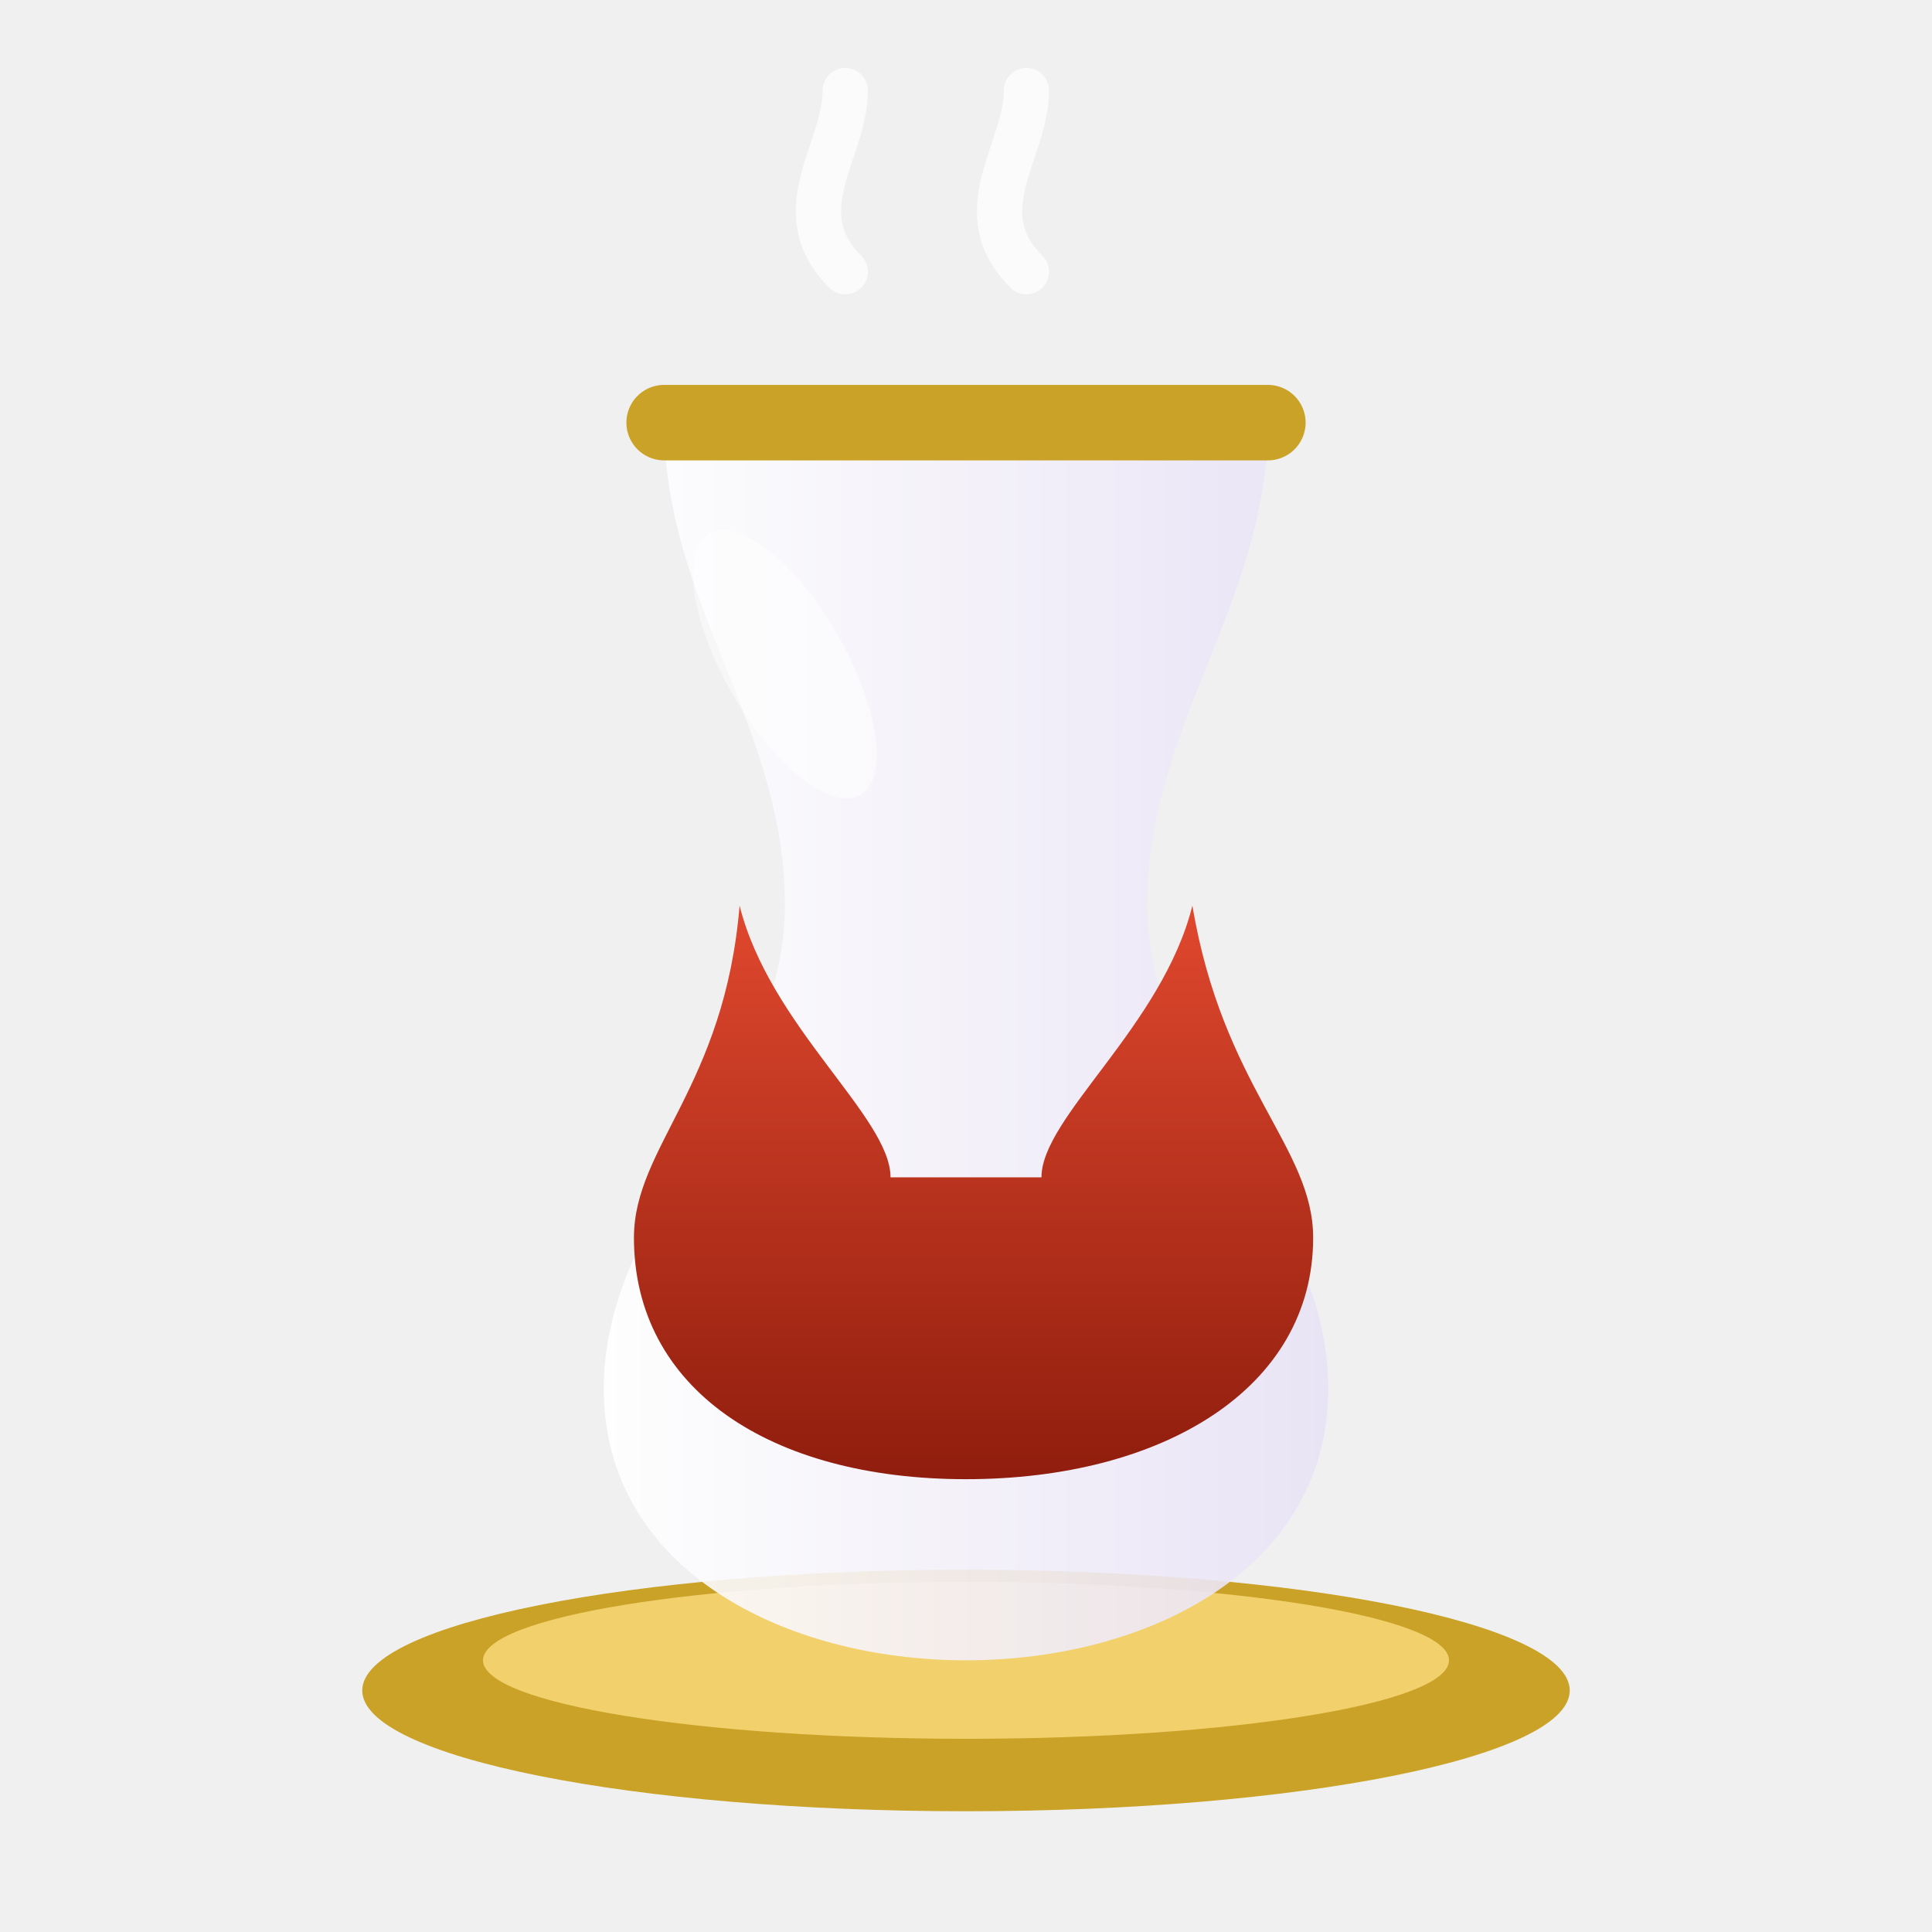
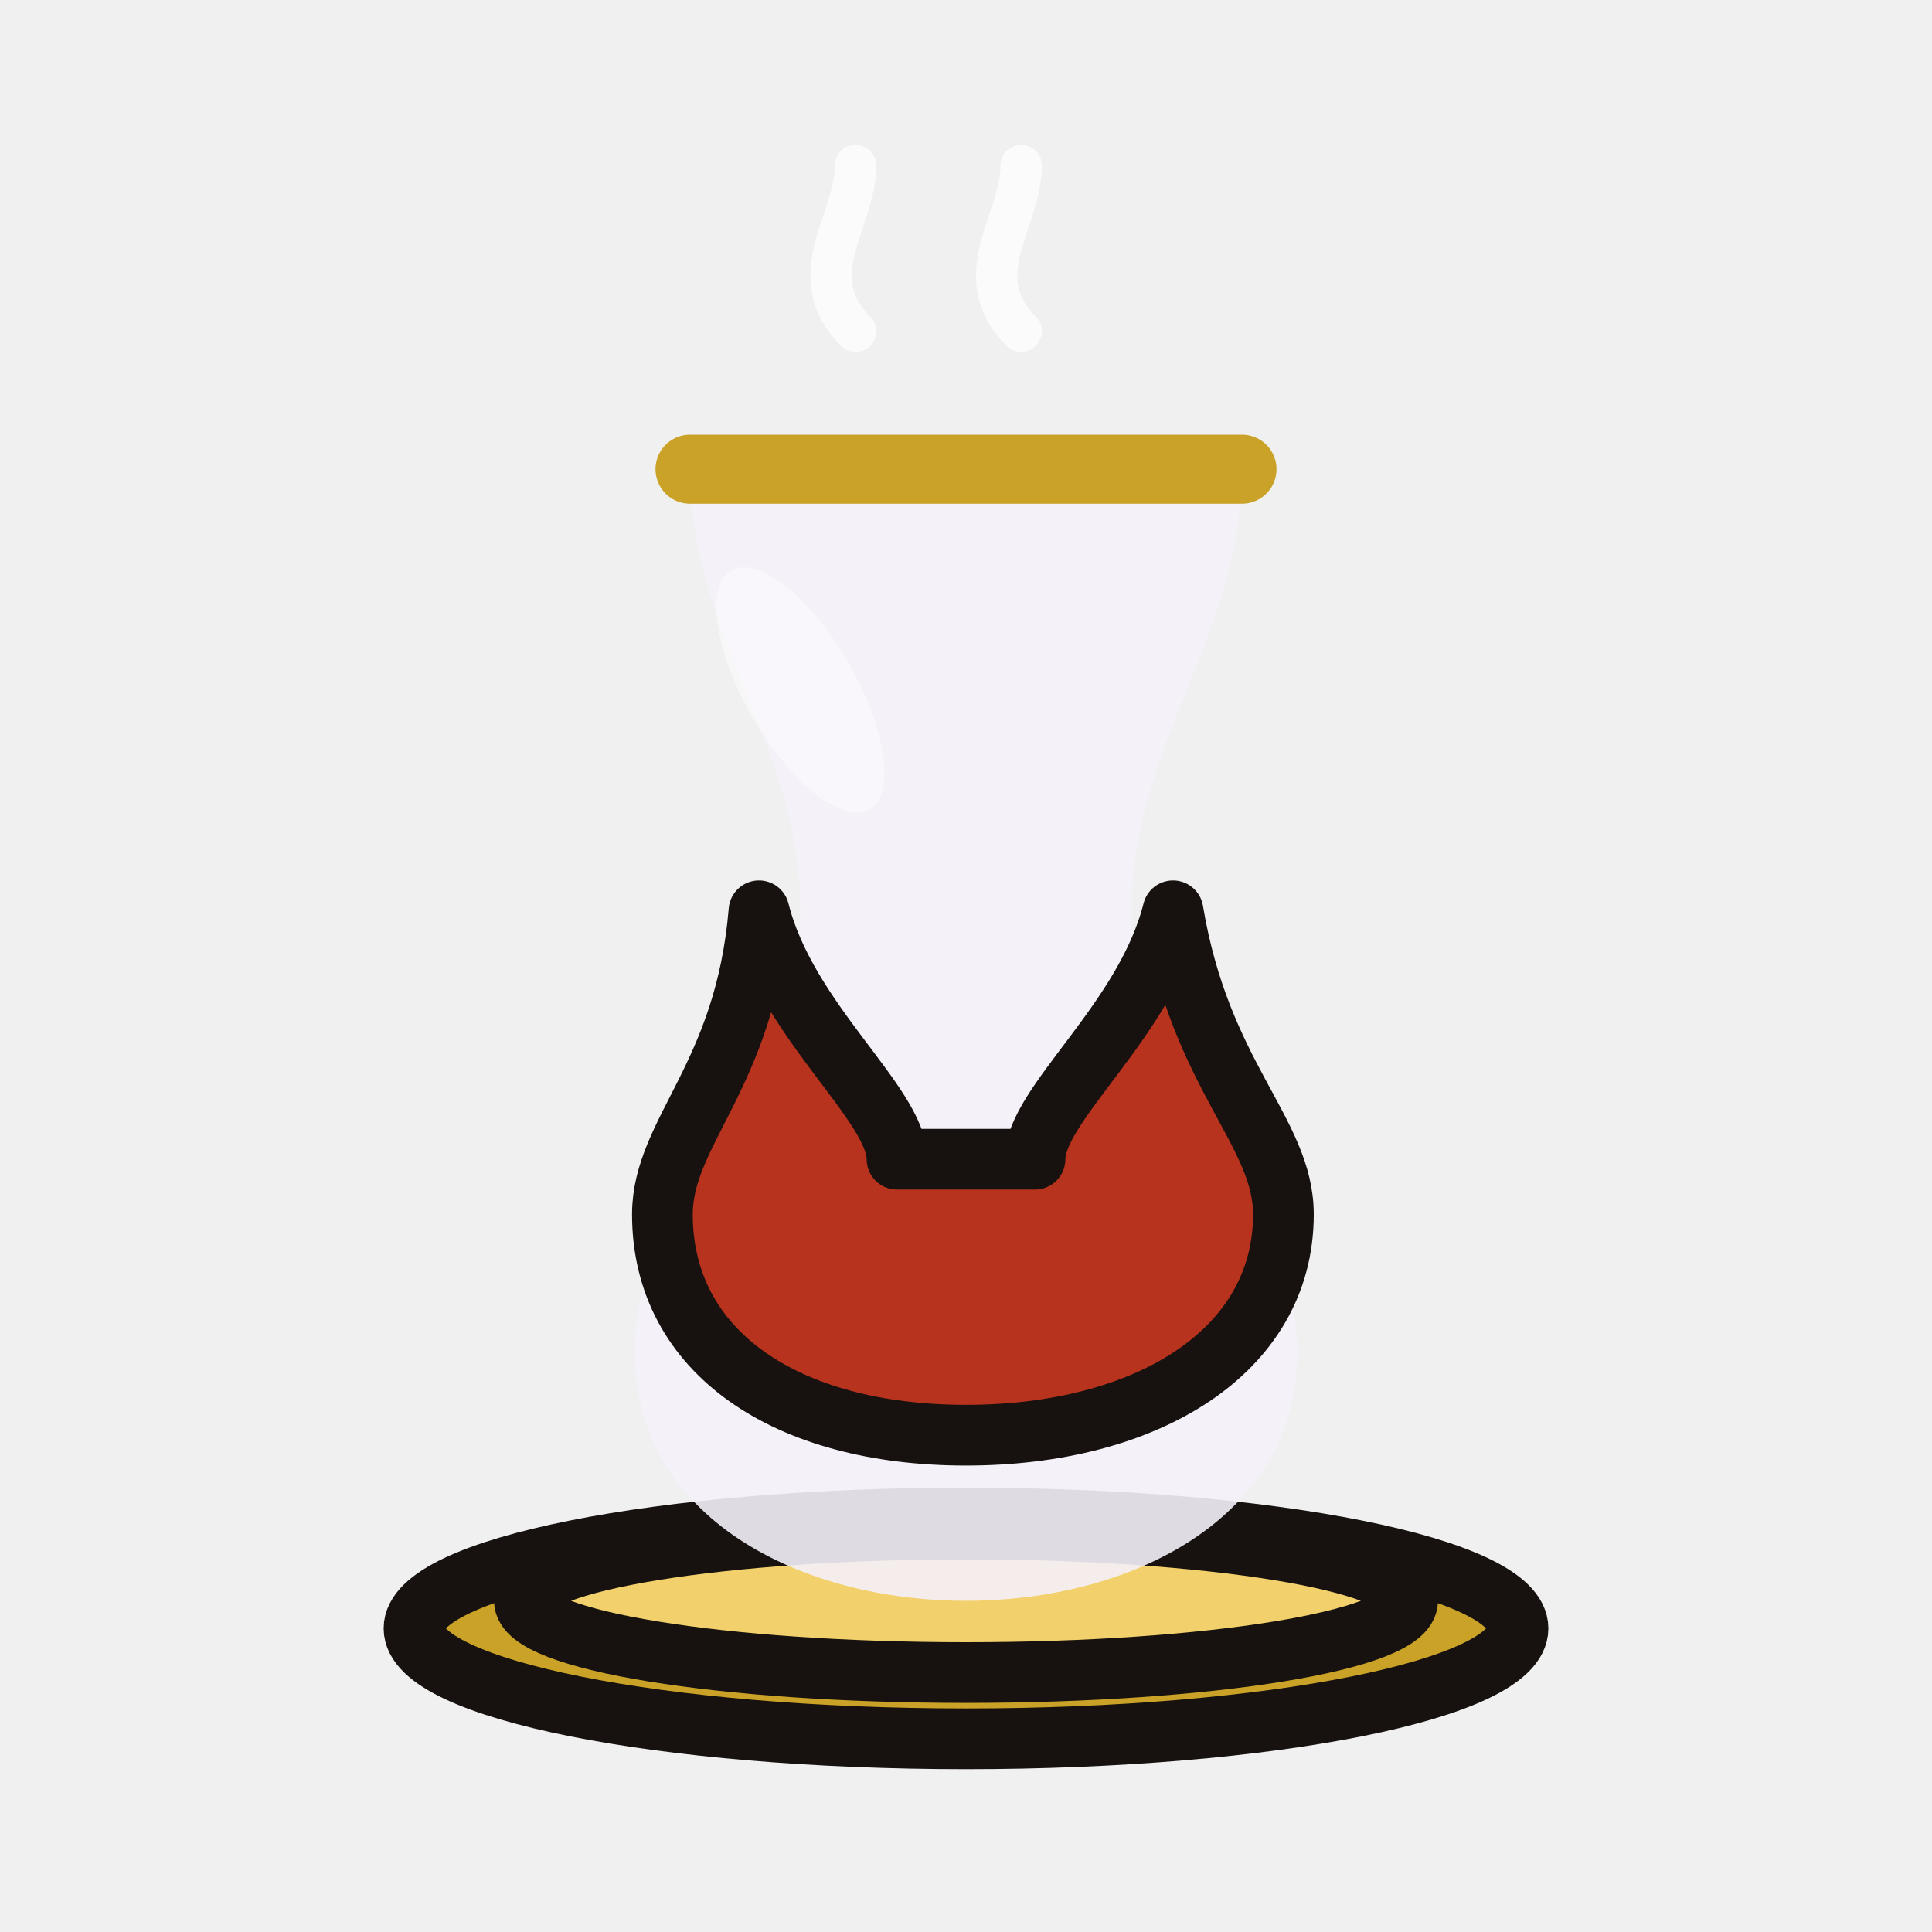
- <svg xmlns="http://www.w3.org/2000/svg" viewBox="0 0 64 64">
-   <defs>
-     <linearGradient id="te_g" x1="0" y1="0" x2="1" y2="0">
-       <stop offset="0" stop-color="#FFFFFF" />
-       <stop offset="1" stop-color="#E8E2F5" />
-     </linearGradient>
-     <linearGradient id="te_t" x1="0" y1="0" x2="0" y2="1">
-       <stop offset="0" stop-color="#E0482E" />
-       <stop offset="1" stop-color="#8F1D0D" />
-     </linearGradient>
-   </defs>
-   <ellipse cx="32" cy="56" rx="20" ry="4" fill="#C9A227" />
-   <ellipse cx="32" cy="55" rx="16" ry="2.6" fill="#F2D06B" />
-   <path d="M22 14h20c0 6-4 10-4 16s6 10 6 16c0 6-6 9-12 9s-12-3-12-9c0-6 6-10 6-16s-4-10-4-16z" fill="url(#te_g)" opacity=".9" />
-   <path d="M24.5 30c1 4 5 7 5 9h5c0-2 4-5 5-9 1 6 4 8 4 11 0 5-5 8-11.5 8S21 46 21 41c0-3 3-5 3.5-11z" fill="url(#te_t)" />
+ <svg xmlns="http://www.w3.org/2000/svg" viewBox="-3 -3 70 70">
+   <ellipse cx="32" cy="56" rx="20" ry="4" fill="#C9A227" stroke="#17120F" stroke-width="2.2" stroke-linejoin="round" />
+   <ellipse cx="32" cy="55" rx="16" ry="2.6" fill="#F2D06B" stroke="#17120F" stroke-width="2.2" stroke-linejoin="round" />
+   <path d="M22 14h20c0 6-4 10-4 16s6 10 6 16c0 6-6 9-12 9s-12-3-12-9c0-6 6-10 6-16s-4-10-4-16z" fill="#F4F1FA" opacity=".9" />
+   <path d="M24.5 30c1 4 5 7 5 9h5c0-2 4-5 5-9 1 6 4 8 4 11 0 5-5 8-11.5 8S21 46 21 41c0-3 3-5 3.5-11z" fill="#B8331E" stroke="#17120F" stroke-width="2.2" stroke-linejoin="round" />
  <path d="M22 14h20" stroke="#C9A227" stroke-width="2.5" stroke-linecap="round" />
  <path d="M28 9c-2-2 0-4 0-6M34 9c-2-2 0-4 0-6" stroke="#fff" stroke-width="1.5" fill="none" opacity=".7" stroke-linecap="round" />
  <ellipse cx="26" cy="22" rx="2" ry="5" fill="#fff" opacity=".45" transform="rotate(-30 26 22)" />
</svg>
